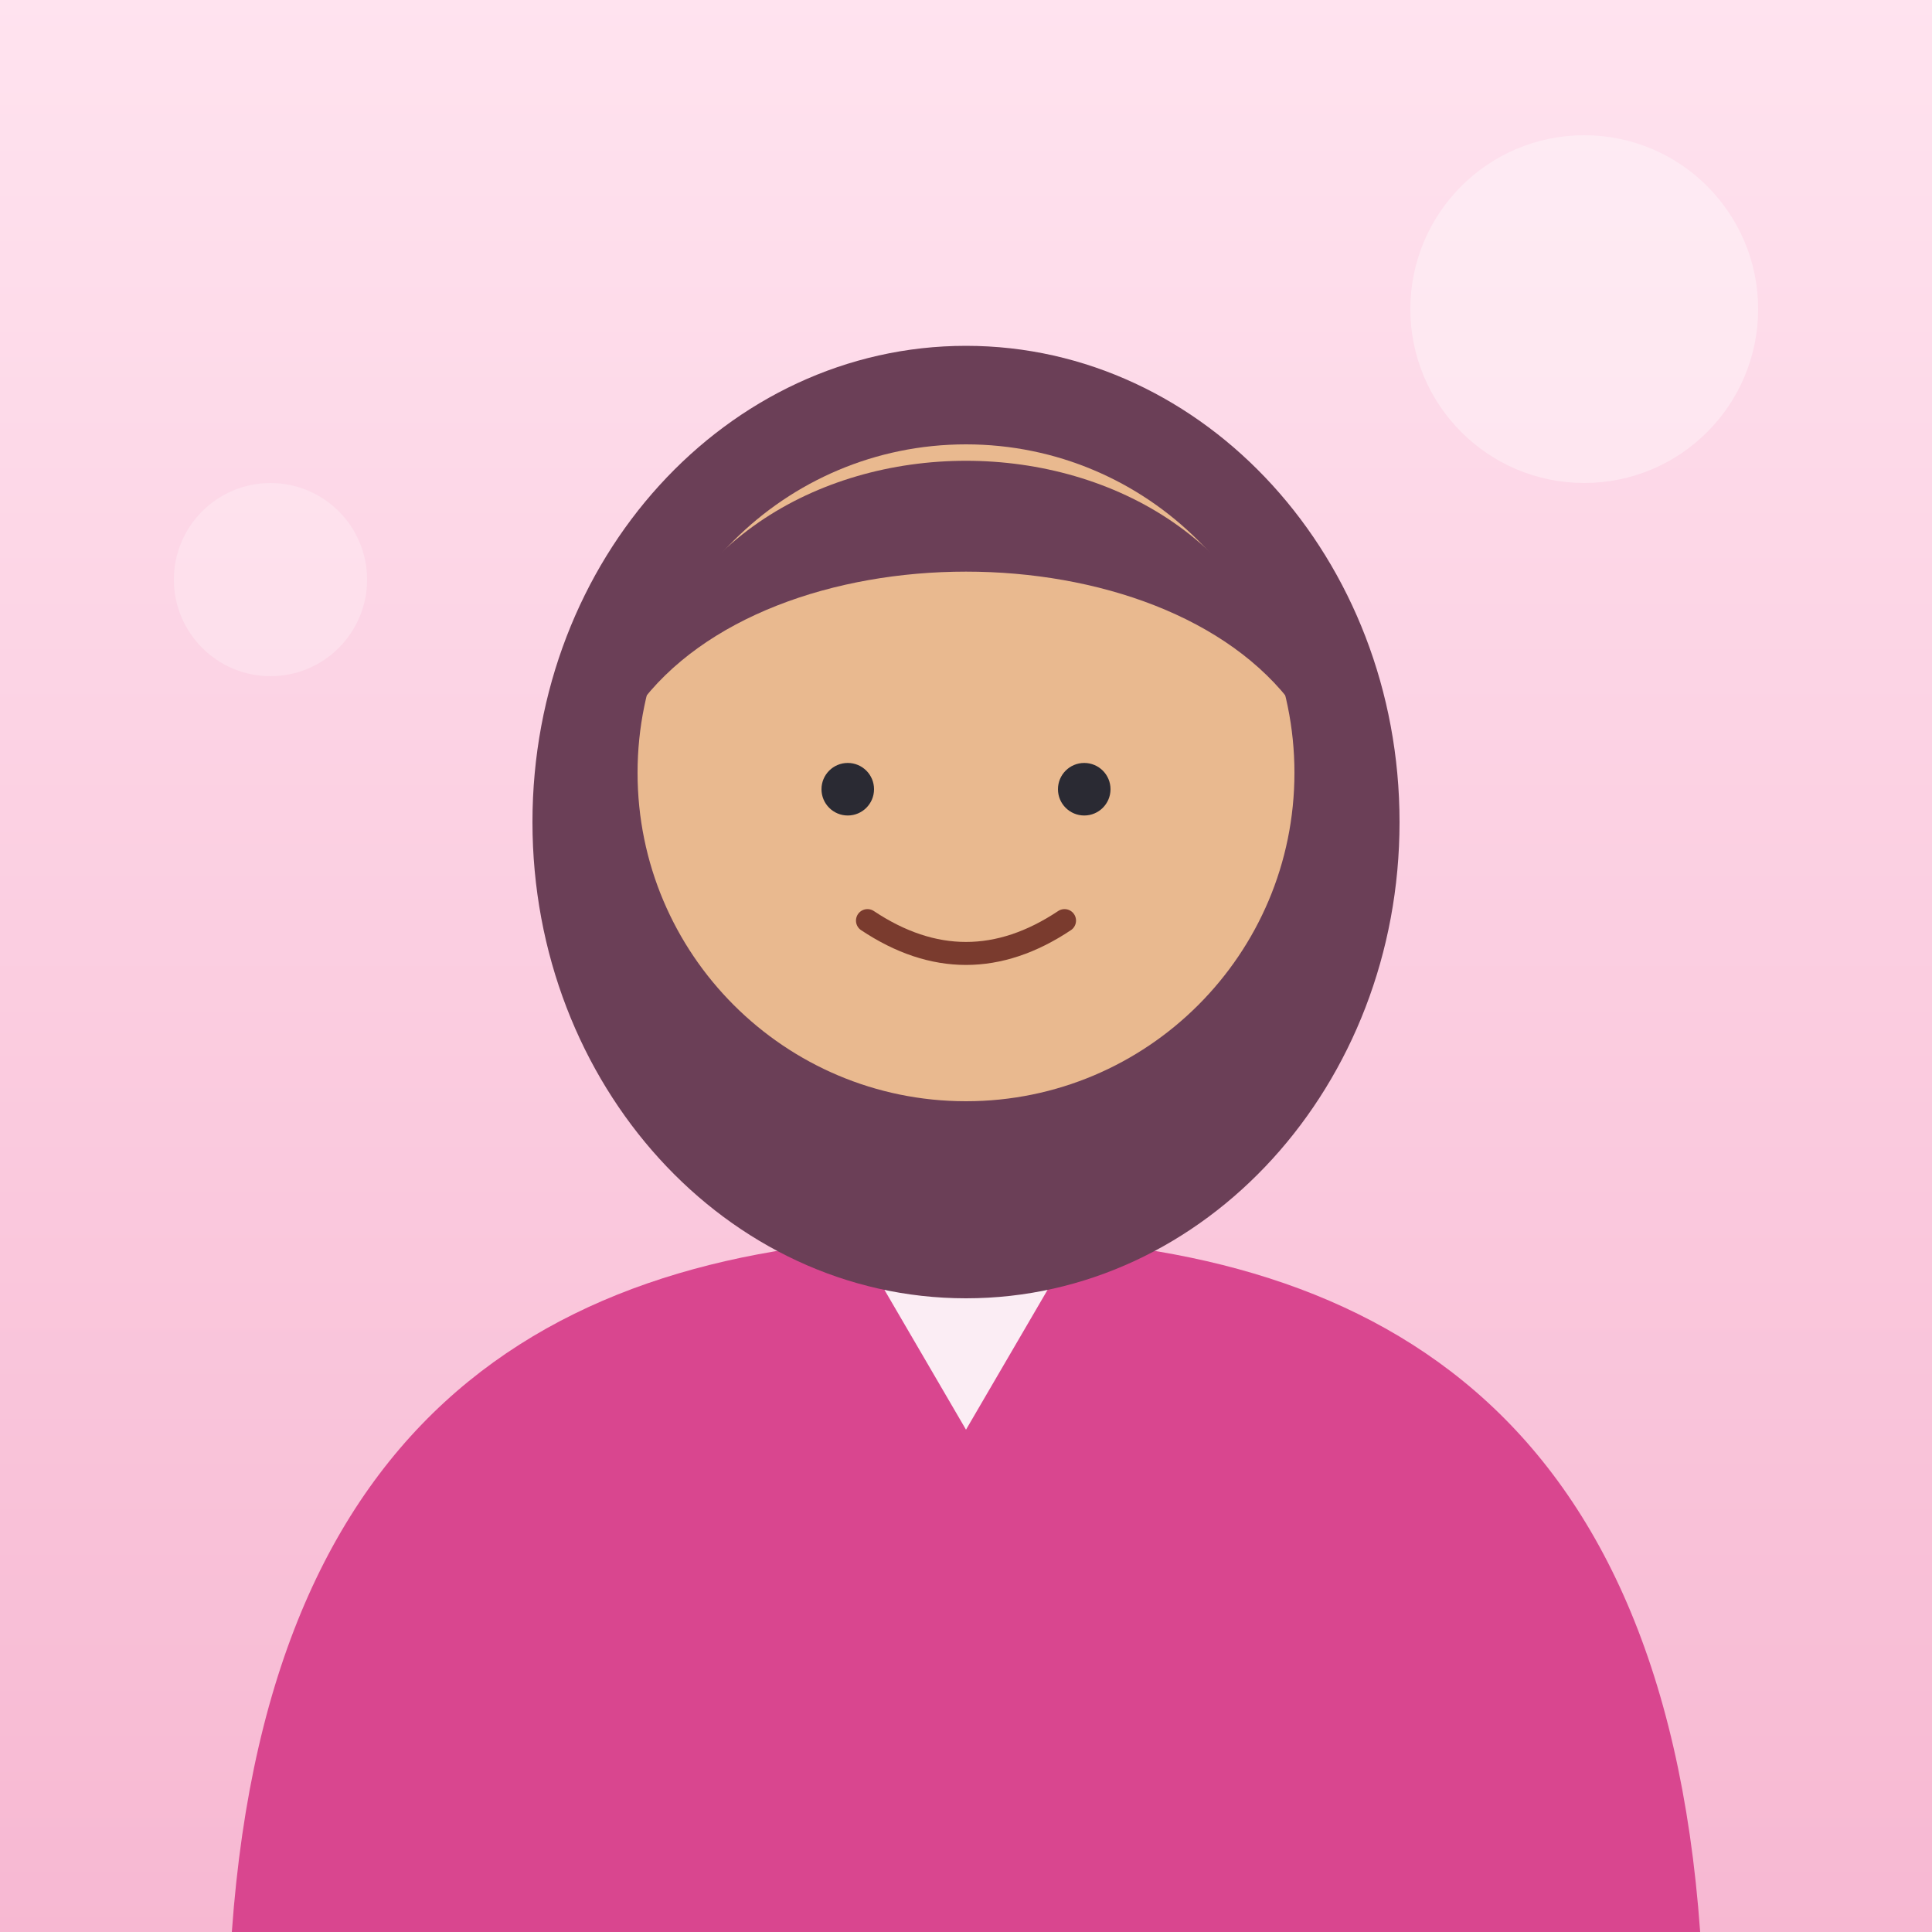
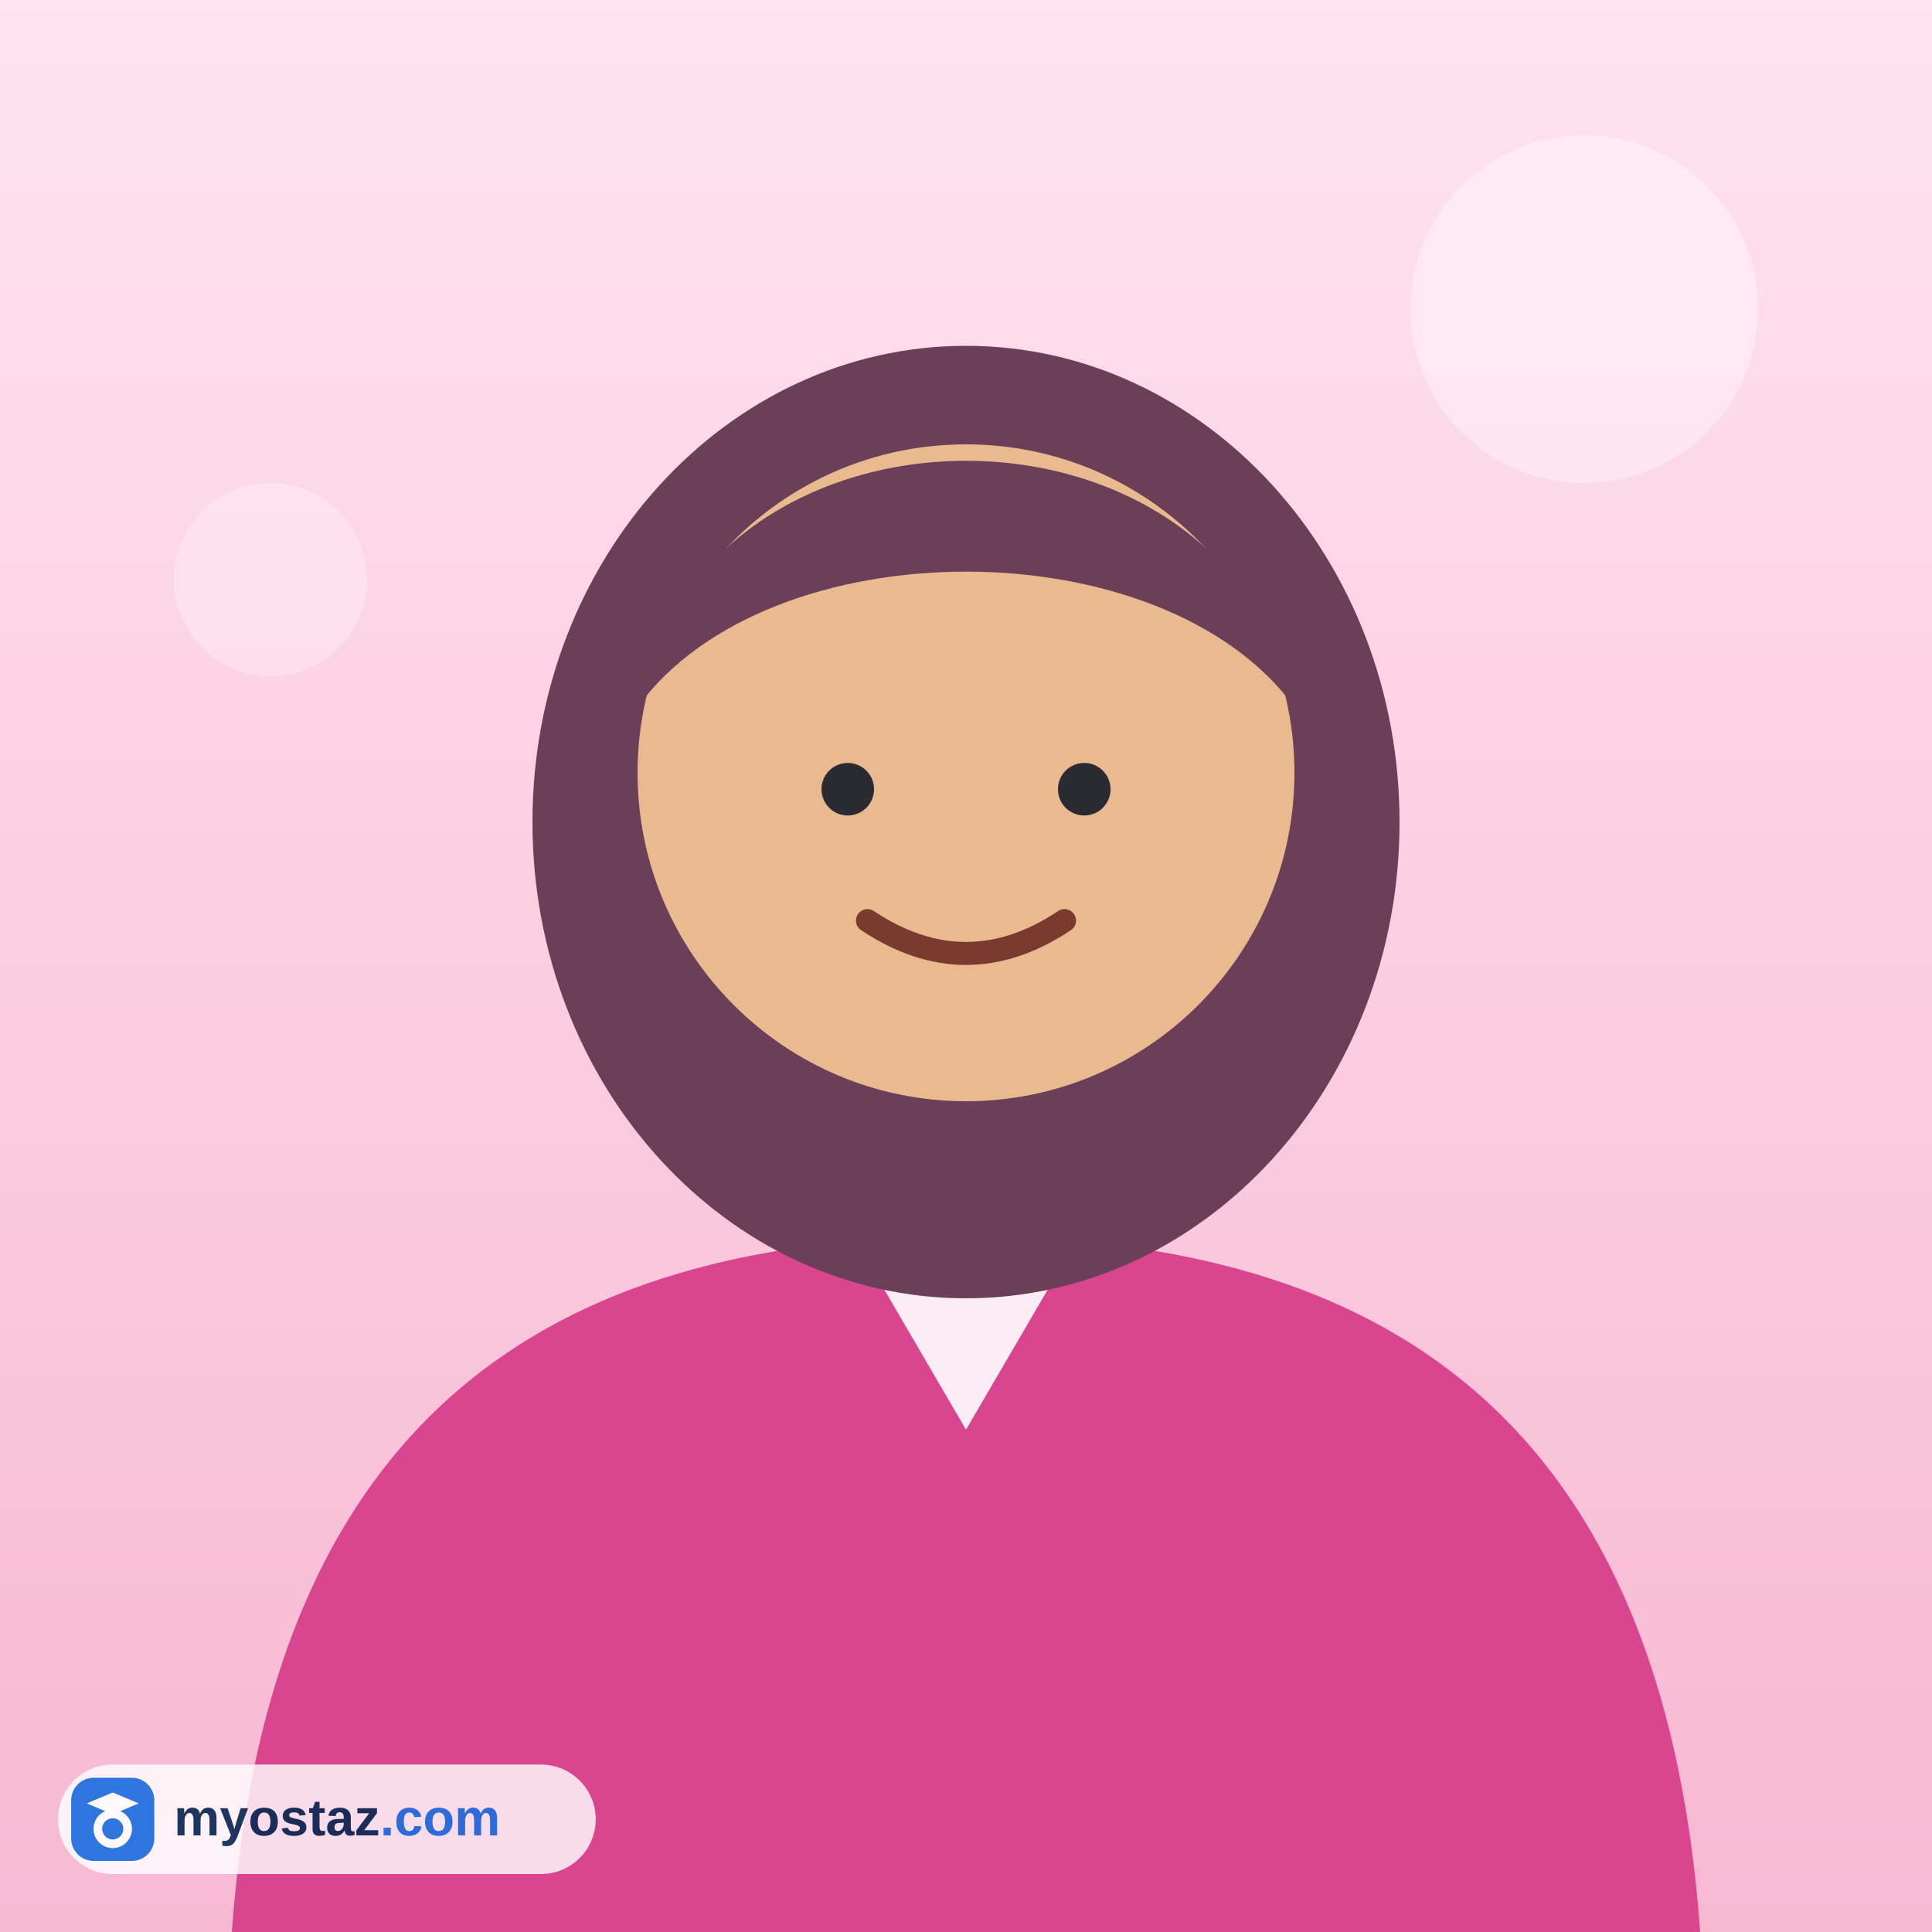
<svg xmlns="http://www.w3.org/2000/svg" viewBox="0 0 600 600" width="600" height="600">
  <defs>
    <linearGradient id="b" x1="0" y1="0" x2="0" y2="1">
      <stop offset="0" stop-color="#FFE3EF" />
      <stop offset="1" stop-color="#F7B8D2" />
    </linearGradient>
  </defs>
  <rect width="600" height="600" fill="url(#b)" />
  <circle cx="492" cy="96.0" r="54.0" fill="#ffffff" opacity=".35" />
  <circle cx="84" cy="180.0" r="30.0" fill="#ffffff" opacity=".25" />
  <path d="M72.0 600 C84 432.0 180.0 384.0 300.0 384.0 C420.0 384.0 516.0 432.0 528.0 600 Z" fill="#D9468F" />
  <path d="M258.0 372.0 L300.0 444.0 L342.0 372.0 Z" fill="#ffffff" opacity=".9" />
  <rect x="270.0" y="311.4" width="60.0" height="72.0" rx="18.0" fill="#E9B98F" />
  <ellipse cx="300.0" cy="255.3" rx="134.64" ry="147.9" fill="#6B3F57" />
  <circle cx="300.0" cy="240.0" r="102" fill="#E9B98F" />
  <path d="M198.0 219.6 C218.4 117.6 381.6 117.6 402.0 219.6 C361.2 163.5 238.8 163.5 198.0 219.6 Z" fill="#6B3F57" />
  <circle cx="263.28" cy="245.1" r="8.16" fill="#2a2a33" />
  <circle cx="336.72" cy="245.1" r="8.16" fill="#2a2a33" />
  <path d="M269.4 285.9 Q300.0 306.3 330.6 285.9" stroke="#7a3b2e" stroke-width="7.14" fill="none" stroke-linecap="round" />
+   <g data-mark="myostaz" transform="translate(18 548)" opacity=".92">
+     <rect width="167" height="34" rx="17" fill="#fff" fill-opacity=".88" />
+     <g transform="translate(4.1 4.1) scale(0.538)">
+       <rect width="48" height="48" rx="13" fill="#1D6FE0" />
+       <circle cx="24" cy="29.5" r="8.6" fill="none" stroke="#fff" stroke-width="5" />
+       <path d="M24 8.5 39 14.8 24 21.1 9 14.8Z" fill="#fff" />
+     </g>
+     <text x="36" y="22" font-family="Arial,sans-serif" font-size="16" font-weight="700" fill="#0B2A55">myostaz<tspan fill="#1D6FE0">.com</tspan>
+     </text>
+   </g>
</svg>
